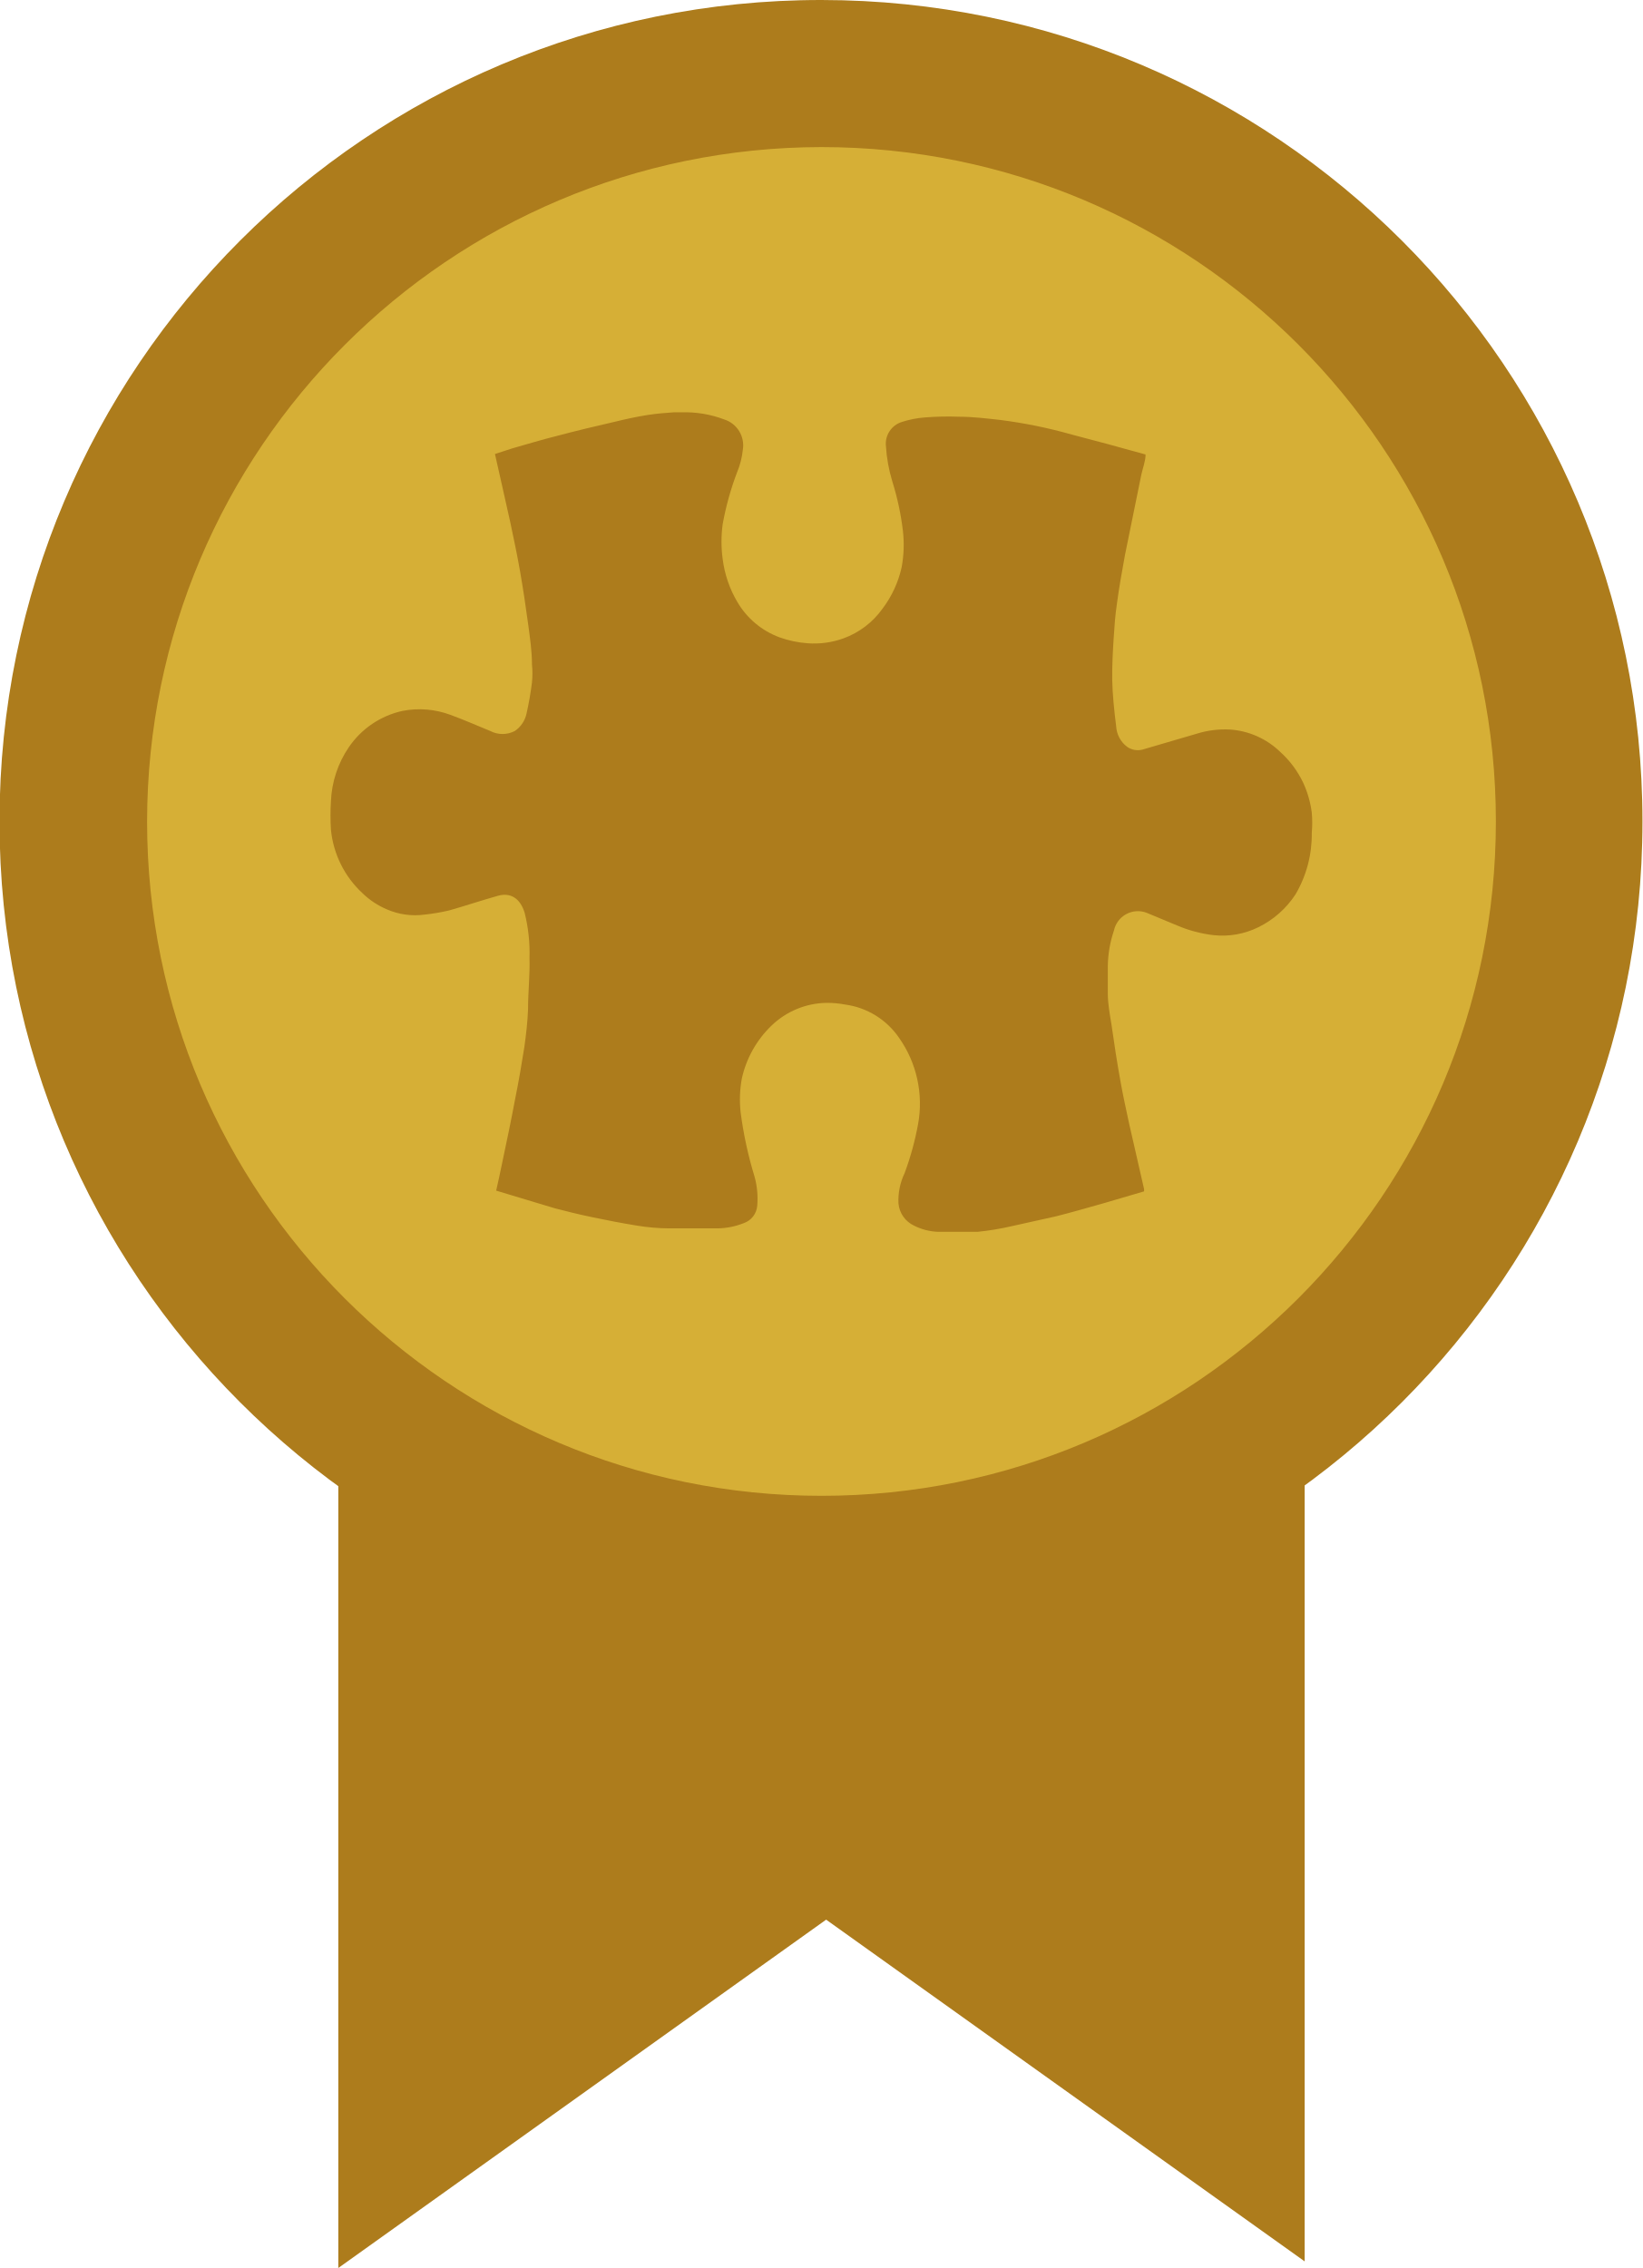
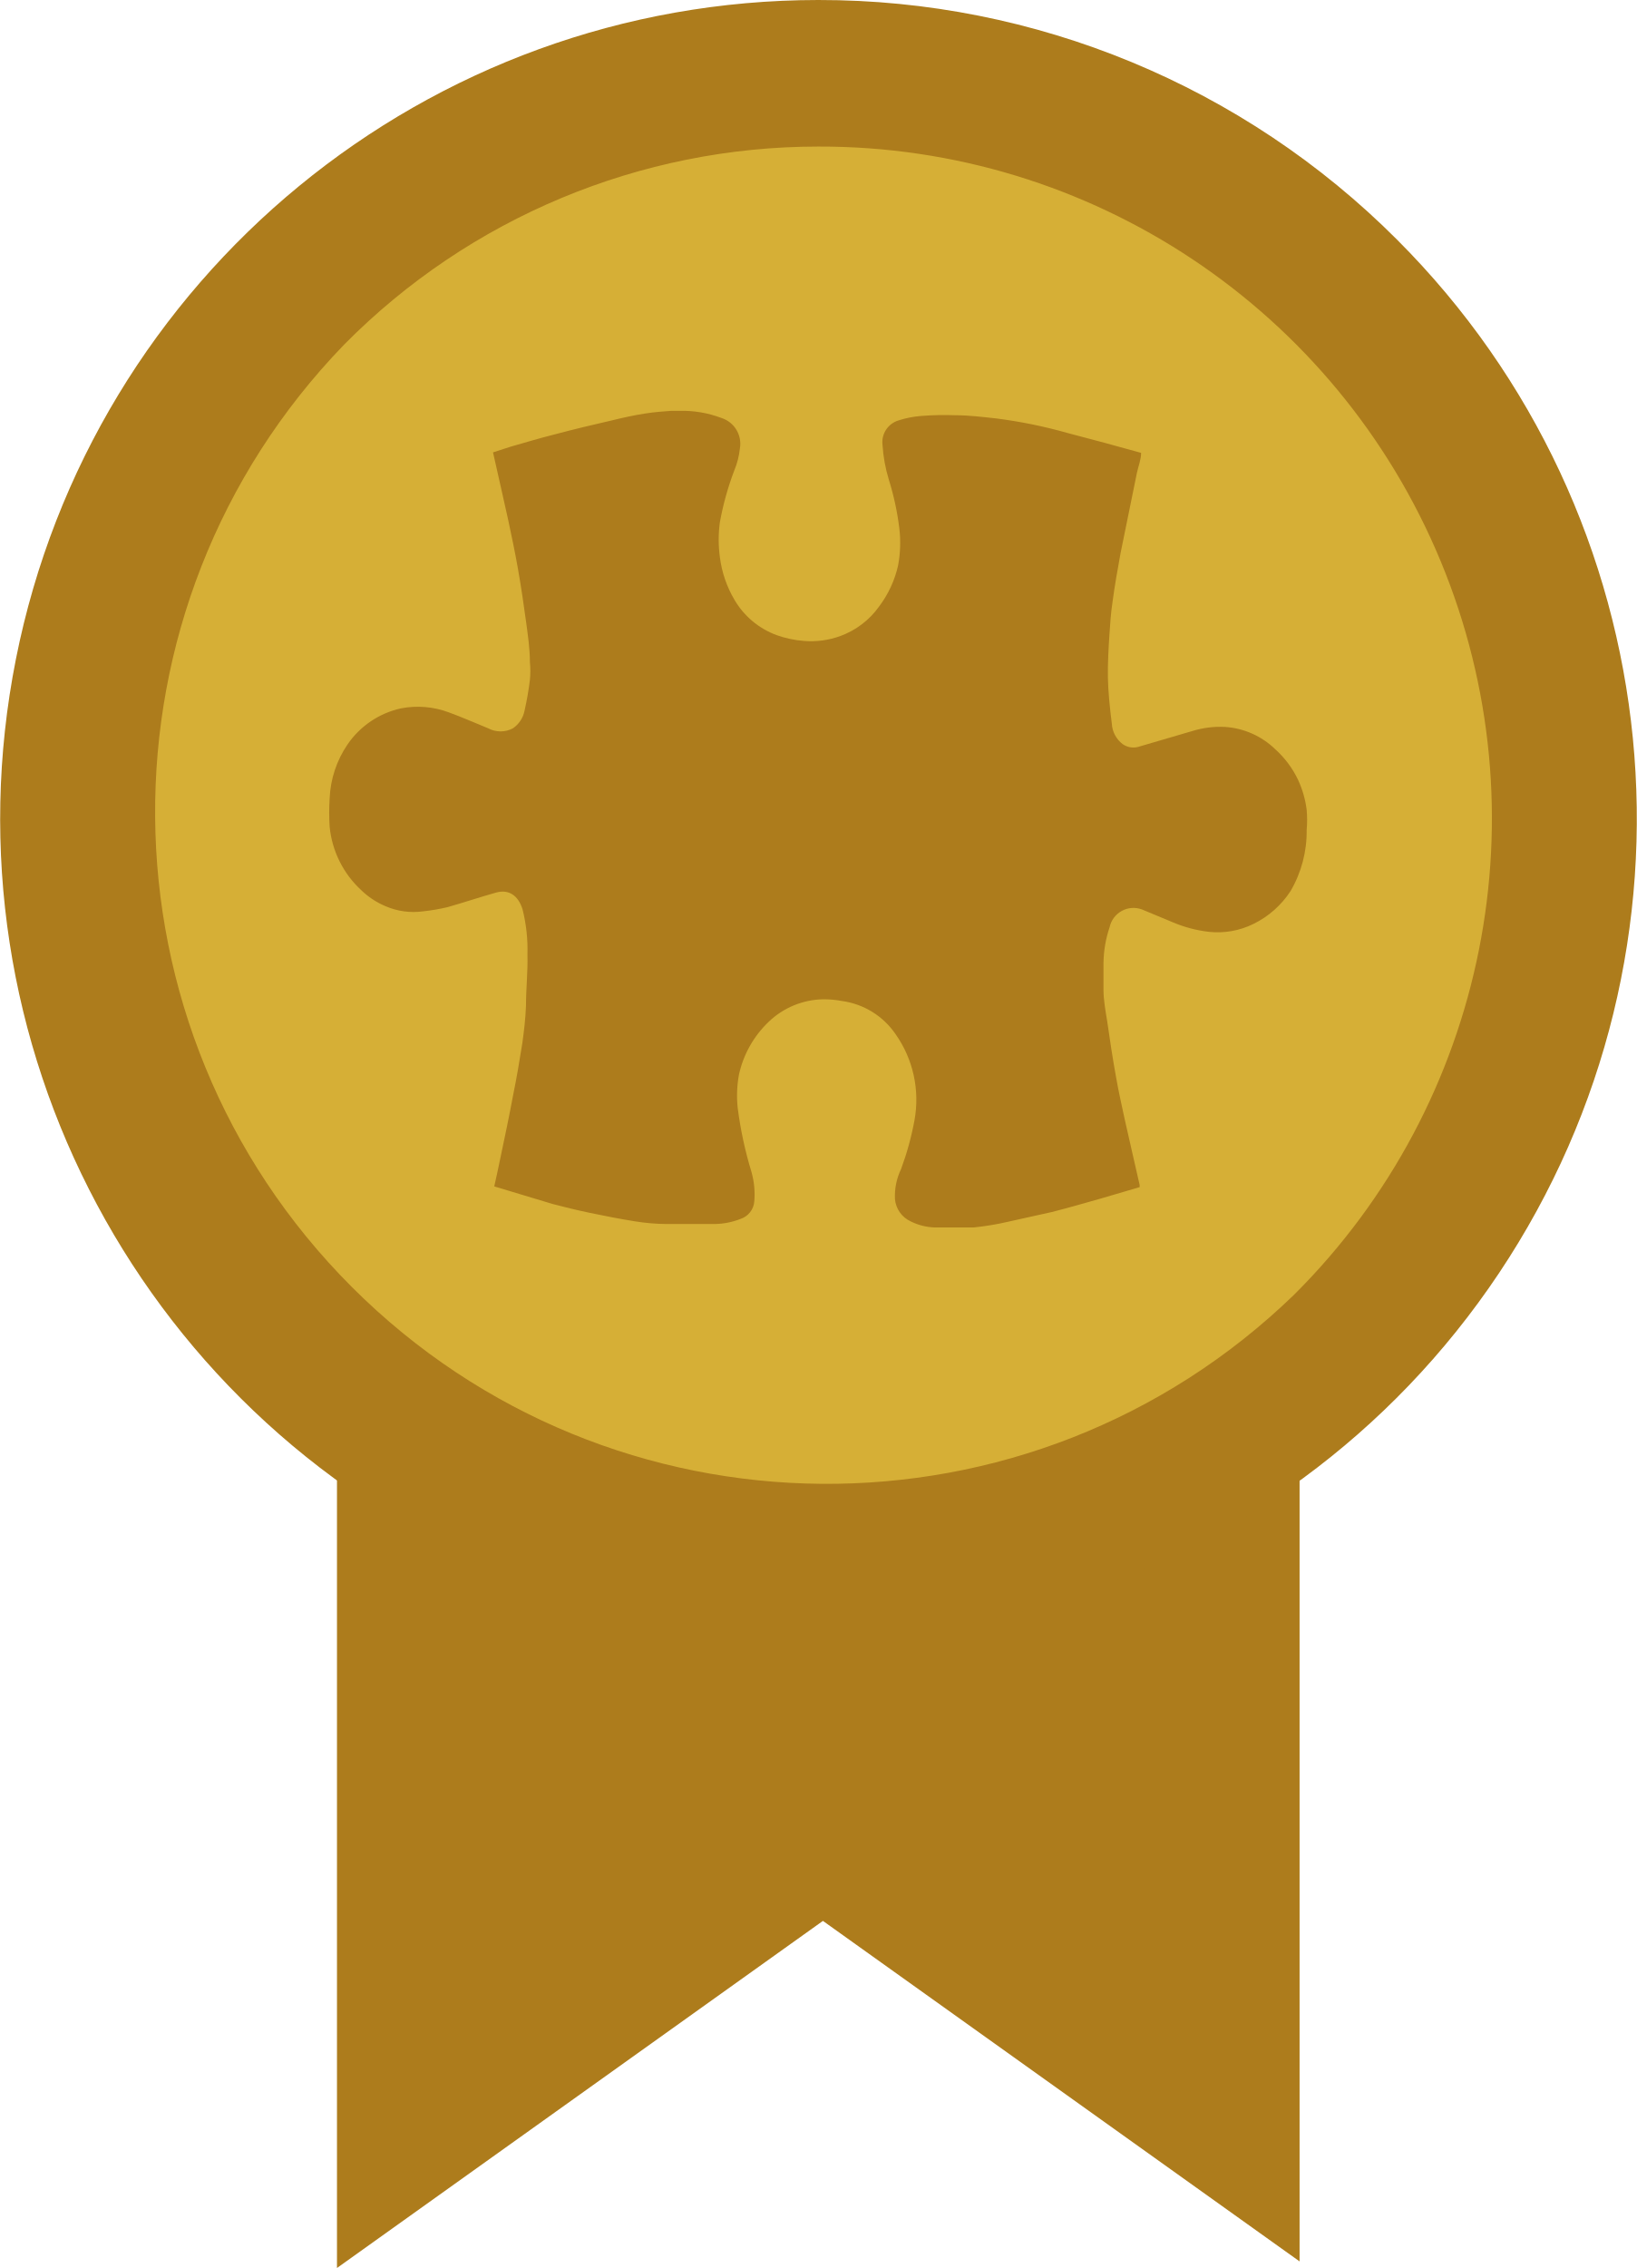
- <svg xmlns="http://www.w3.org/2000/svg" viewBox="0 0 67.02 92.52">
+ <svg xmlns="http://www.w3.org/2000/svg" viewBox="0 0 67.02 92.85">
  <defs>
    <style>.cls-1{fill:#ad7c1c;}.cls-2{fill:#d6af36;}</style>
  </defs>
  <g id="Layer_2" data-name="Layer 2">
    <g id="Layer_1-2" data-name="Layer 1">
-       <polygon class="cls-1" points="33.7 78.31 53.22 92.25 53.22 53.1 13.8 53.1 13.8 92.52 33.7 78.31" />
-       <path class="cls-2" d="M33.51,64A30.51,30.51,0,1,1,64,33.51,30.55,30.55,0,0,1,33.51,64Z" />
-       <path class="cls-1" d="M33.51,6A27.51,27.51,0,1,1,6,33.51,27.54,27.54,0,0,1,33.51,6m0-6A33.51,33.51,0,1,0,67,33.51,33.51,33.51,0,0,0,33.51,0Z" />
-       <path class="cls-1" d="M20.24,48.57c.08-.36.16-.71.23-1.06.19-.9.38-1.8.55-2.71.14-.69.26-1.39.37-2.09.07-.51.13-1,.15-1.54,0-.7.08-1.4.06-2.09a6.78,6.78,0,0,0-.2-1.85c-.18-.58-.57-.83-1.08-.69-.68.19-1.36.42-2,.6a8.05,8.05,0,0,1-1,.17,2.88,2.88,0,0,1-1.53-.21,3.23,3.23,0,0,1-1-.66,4.07,4.07,0,0,1-1.29-2.59,9.17,9.17,0,0,1,0-1.17,4.22,4.22,0,0,1,.73-2.2A3.58,3.58,0,0,1,16.42,29a3.62,3.62,0,0,1,1.95.16c.55.2,1.09.44,1.63.66a1.08,1.08,0,0,0,1,0,1.14,1.14,0,0,0,.48-.72,12.74,12.74,0,0,0,.22-1.26,3.67,3.67,0,0,0,0-.74c0-.54-.08-1.07-.15-1.6-.1-.74-.21-1.48-.34-2.22s-.26-1.33-.4-2c-.2-.91-.41-1.82-.62-2.76l.71-.23c.6-.17,1.19-.35,1.79-.5.79-.21,1.58-.4,2.37-.58.45-.11.9-.21,1.35-.28s.71-.08,1.07-.11c.11,0,.21,0,.32,0a4.52,4.52,0,0,1,1.74.29,1.11,1.11,0,0,1,.76,1.25,3.22,3.22,0,0,1-.23.9,11.9,11.9,0,0,0-.59,2.12,5.27,5.27,0,0,0,0,1.43,4.55,4.55,0,0,0,.6,1.75A3.33,3.33,0,0,0,31.8,26a4.29,4.29,0,0,0,1.13.24,3.52,3.52,0,0,0,1.48-.2A3.37,3.37,0,0,0,36,24.83a4.37,4.37,0,0,0,.78-1.69,5,5,0,0,0,.05-1.5,11.23,11.23,0,0,0-.43-2,6.22,6.22,0,0,1-.26-1.43.93.93,0,0,1,.66-1,4,4,0,0,1,.91-.18A12,12,0,0,1,39.13,17c.55,0,1.11.07,1.66.13a19.91,19.91,0,0,1,2.94.6c1,.26,2,.53,3,.81l0,0c0,.27-.11.54-.17.81-.22,1.1-.45,2.19-.67,3.29-.12.66-.24,1.32-.33,2-.07.46-.1.92-.13,1.38s-.07,1.15-.06,1.72.08,1.25.16,1.88a1.13,1.13,0,0,0,.44.84.76.76,0,0,0,.63.12l2.22-.65a3.86,3.86,0,0,1,1.35-.17,3.26,3.26,0,0,1,2.05.91,4,4,0,0,1,.94,1.26,4.18,4.18,0,0,1,.35,1.22,4.68,4.68,0,0,1,0,.83,4.82,4.82,0,0,1-.66,2.5,3.81,3.81,0,0,1-1.53,1.35,3.32,3.32,0,0,1-1.8.32,5.36,5.36,0,0,1-1.51-.4l-1.25-.52a1,1,0,0,0-1.32.73,4.75,4.75,0,0,0-.25,1.45c0,.38,0,.75,0,1.13s.08.84.15,1.26c.11.78.23,1.56.37,2.33.1.57.23,1.14.35,1.71.2.89.41,1.78.61,2.67v.09l-1.6.47c-.67.19-1.33.38-2,.55l-1.8.4a11.19,11.19,0,0,1-1.39.23c-.54,0-1.08,0-1.62,0A2.35,2.35,0,0,1,37.29,50a1.11,1.11,0,0,1-.64-.91,2.56,2.56,0,0,1,.25-1.23,12,12,0,0,0,.55-2,4.66,4.66,0,0,0-.78-3.53,3.18,3.18,0,0,0-2.19-1.35,4,4,0,0,0-.77-.07,3.31,3.31,0,0,0-2.24.93A4.28,4.28,0,0,0,30.26,44a4.75,4.75,0,0,0-.05,1.36A15.92,15.92,0,0,0,30.78,48a3.38,3.38,0,0,1,.11,1.18.82.82,0,0,1-.56.72,3,3,0,0,1-1.06.21c-.66,0-1.33,0-2,0A8.56,8.56,0,0,1,26,50c-.62-.1-1.24-.22-1.86-.35s-1-.23-1.51-.36Z" />
+       <polygon class="cls-1" points="33.7 78.64 53.22 92.58 53.22 53.42 13.8 53.42 13.8 92.85 33.7 78.64" />
+       <path class="cls-2" d="M33.51,64A30.51,30.51,0,0,1,11.94,11.94,30.5,30.5,0,1,1,55.08,55.08,30.27,30.27,0,0,1,33.51,64Z" />
+       <path class="cls-1" d="M33.51,6A27.51,27.51,0,0,1,53,53a27.51,27.51,0,0,1-38.9-38.9A27.3,27.3,0,0,1,33.51,6m0-6a33.51,33.51,0,1,0,23.7,9.81A33.43,33.43,0,0,0,33.51,0Z" />
+       <path class="cls-1" d="M20.24,48.57c.08-.36.16-.71.23-1.06.19-.9.38-1.8.55-2.71.14-.69.26-1.39.37-2.09.07-.51.13-1,.15-1.54,0-.7.08-1.4.06-2.09a6.78,6.78,0,0,0-.2-1.85c-.18-.58-.57-.83-1.08-.69-.68.19-1.36.42-2,.6a8.05,8.05,0,0,1-1,.17,2.88,2.88,0,0,1-1.53-.21,3.23,3.23,0,0,1-1-.66,4.07,4.07,0,0,1-1.29-2.59,9.17,9.17,0,0,1,0-1.17,4.22,4.22,0,0,1,.73-2.2A3.58,3.58,0,0,1,16.42,29a3.62,3.62,0,0,1,1.95.16c.55.2,1.09.44,1.63.66a1.08,1.08,0,0,0,1,0,1.14,1.14,0,0,0,.48-.72,12.74,12.74,0,0,0,.22-1.26,3.67,3.67,0,0,0,0-.74c0-.54-.08-1.07-.15-1.6-.1-.74-.21-1.48-.34-2.22s-.26-1.33-.4-2c-.2-.91-.41-1.82-.62-2.76l.71-.23c.6-.17,1.19-.35,1.79-.5.79-.21,1.58-.4,2.37-.58.45-.11.9-.21,1.35-.28s.71-.08,1.07-.11c.11,0,.21,0,.32,0a4.52,4.52,0,0,1,1.74.29,1.11,1.11,0,0,1,.76,1.25,3.22,3.22,0,0,1-.23.9,11.9,11.9,0,0,0-.59,2.12,5.27,5.27,0,0,0,0,1.43,4.55,4.55,0,0,0,.6,1.75A3.33,3.33,0,0,0,31.8,26a4.29,4.29,0,0,0,1.13.24,3.52,3.52,0,0,0,1.48-.2A3.37,3.37,0,0,0,36,24.83a4.37,4.37,0,0,0,.78-1.69,5,5,0,0,0,.05-1.5,11.23,11.23,0,0,0-.43-2,6.22,6.22,0,0,1-.26-1.43.93.93,0,0,1,.66-1,4,4,0,0,1,.91-.18A12,12,0,0,1,39.13,17c.55,0,1.11.07,1.66.13a19.91,19.91,0,0,1,2.94.6c1,.26,2,.53,3,.81l0,0c0,.27-.11.54-.17.81-.22,1.1-.45,2.19-.67,3.29-.12.66-.24,1.32-.33,2-.07.46-.1.92-.13,1.38s-.07,1.15-.06,1.72.08,1.25.16,1.88a1.13,1.13,0,0,0,.44.84.76.76,0,0,0,.63.12l2.22-.65a3.86,3.86,0,0,1,1.35-.17,3.26,3.26,0,0,1,2.05.91,4,4,0,0,1,.94,1.26,4.18,4.18,0,0,1,.35,1.22,4.68,4.68,0,0,1,0,.83,4.82,4.82,0,0,1-.66,2.5,3.81,3.81,0,0,1-1.53,1.35,3.32,3.32,0,0,1-1.8.32,5.36,5.36,0,0,1-1.51-.4l-1.25-.52a1,1,0,0,0-1.32.73,4.75,4.75,0,0,0-.25,1.45c0,.38,0,.75,0,1.13s.08.84.15,1.26c.11.78.23,1.56.37,2.33.1.57.23,1.14.35,1.7.2.9.41,1.79.61,2.68v.09l-1.6.47c-.67.19-1.33.38-2,.55l-1.8.4a11.19,11.19,0,0,1-1.39.23c-.54,0-1.08,0-1.62,0A2.35,2.35,0,0,1,37.29,50a1.11,1.11,0,0,1-.64-.91,2.56,2.56,0,0,1,.25-1.23,12,12,0,0,0,.55-2,4.66,4.66,0,0,0-.78-3.53,3.18,3.18,0,0,0-2.19-1.35,4,4,0,0,0-.77-.07,3.31,3.31,0,0,0-2.24.93A4.24,4.24,0,0,0,30.26,44a4.75,4.75,0,0,0-.05,1.36A15.92,15.92,0,0,0,30.78,48a3.38,3.38,0,0,1,.11,1.18.82.82,0,0,1-.56.72,3,3,0,0,1-1.06.21c-.66,0-1.33,0-2,0A8.56,8.56,0,0,1,26,50c-.62-.1-1.24-.22-1.86-.35s-1-.23-1.51-.36Z" />
    </g>
  </g>
</svg>
